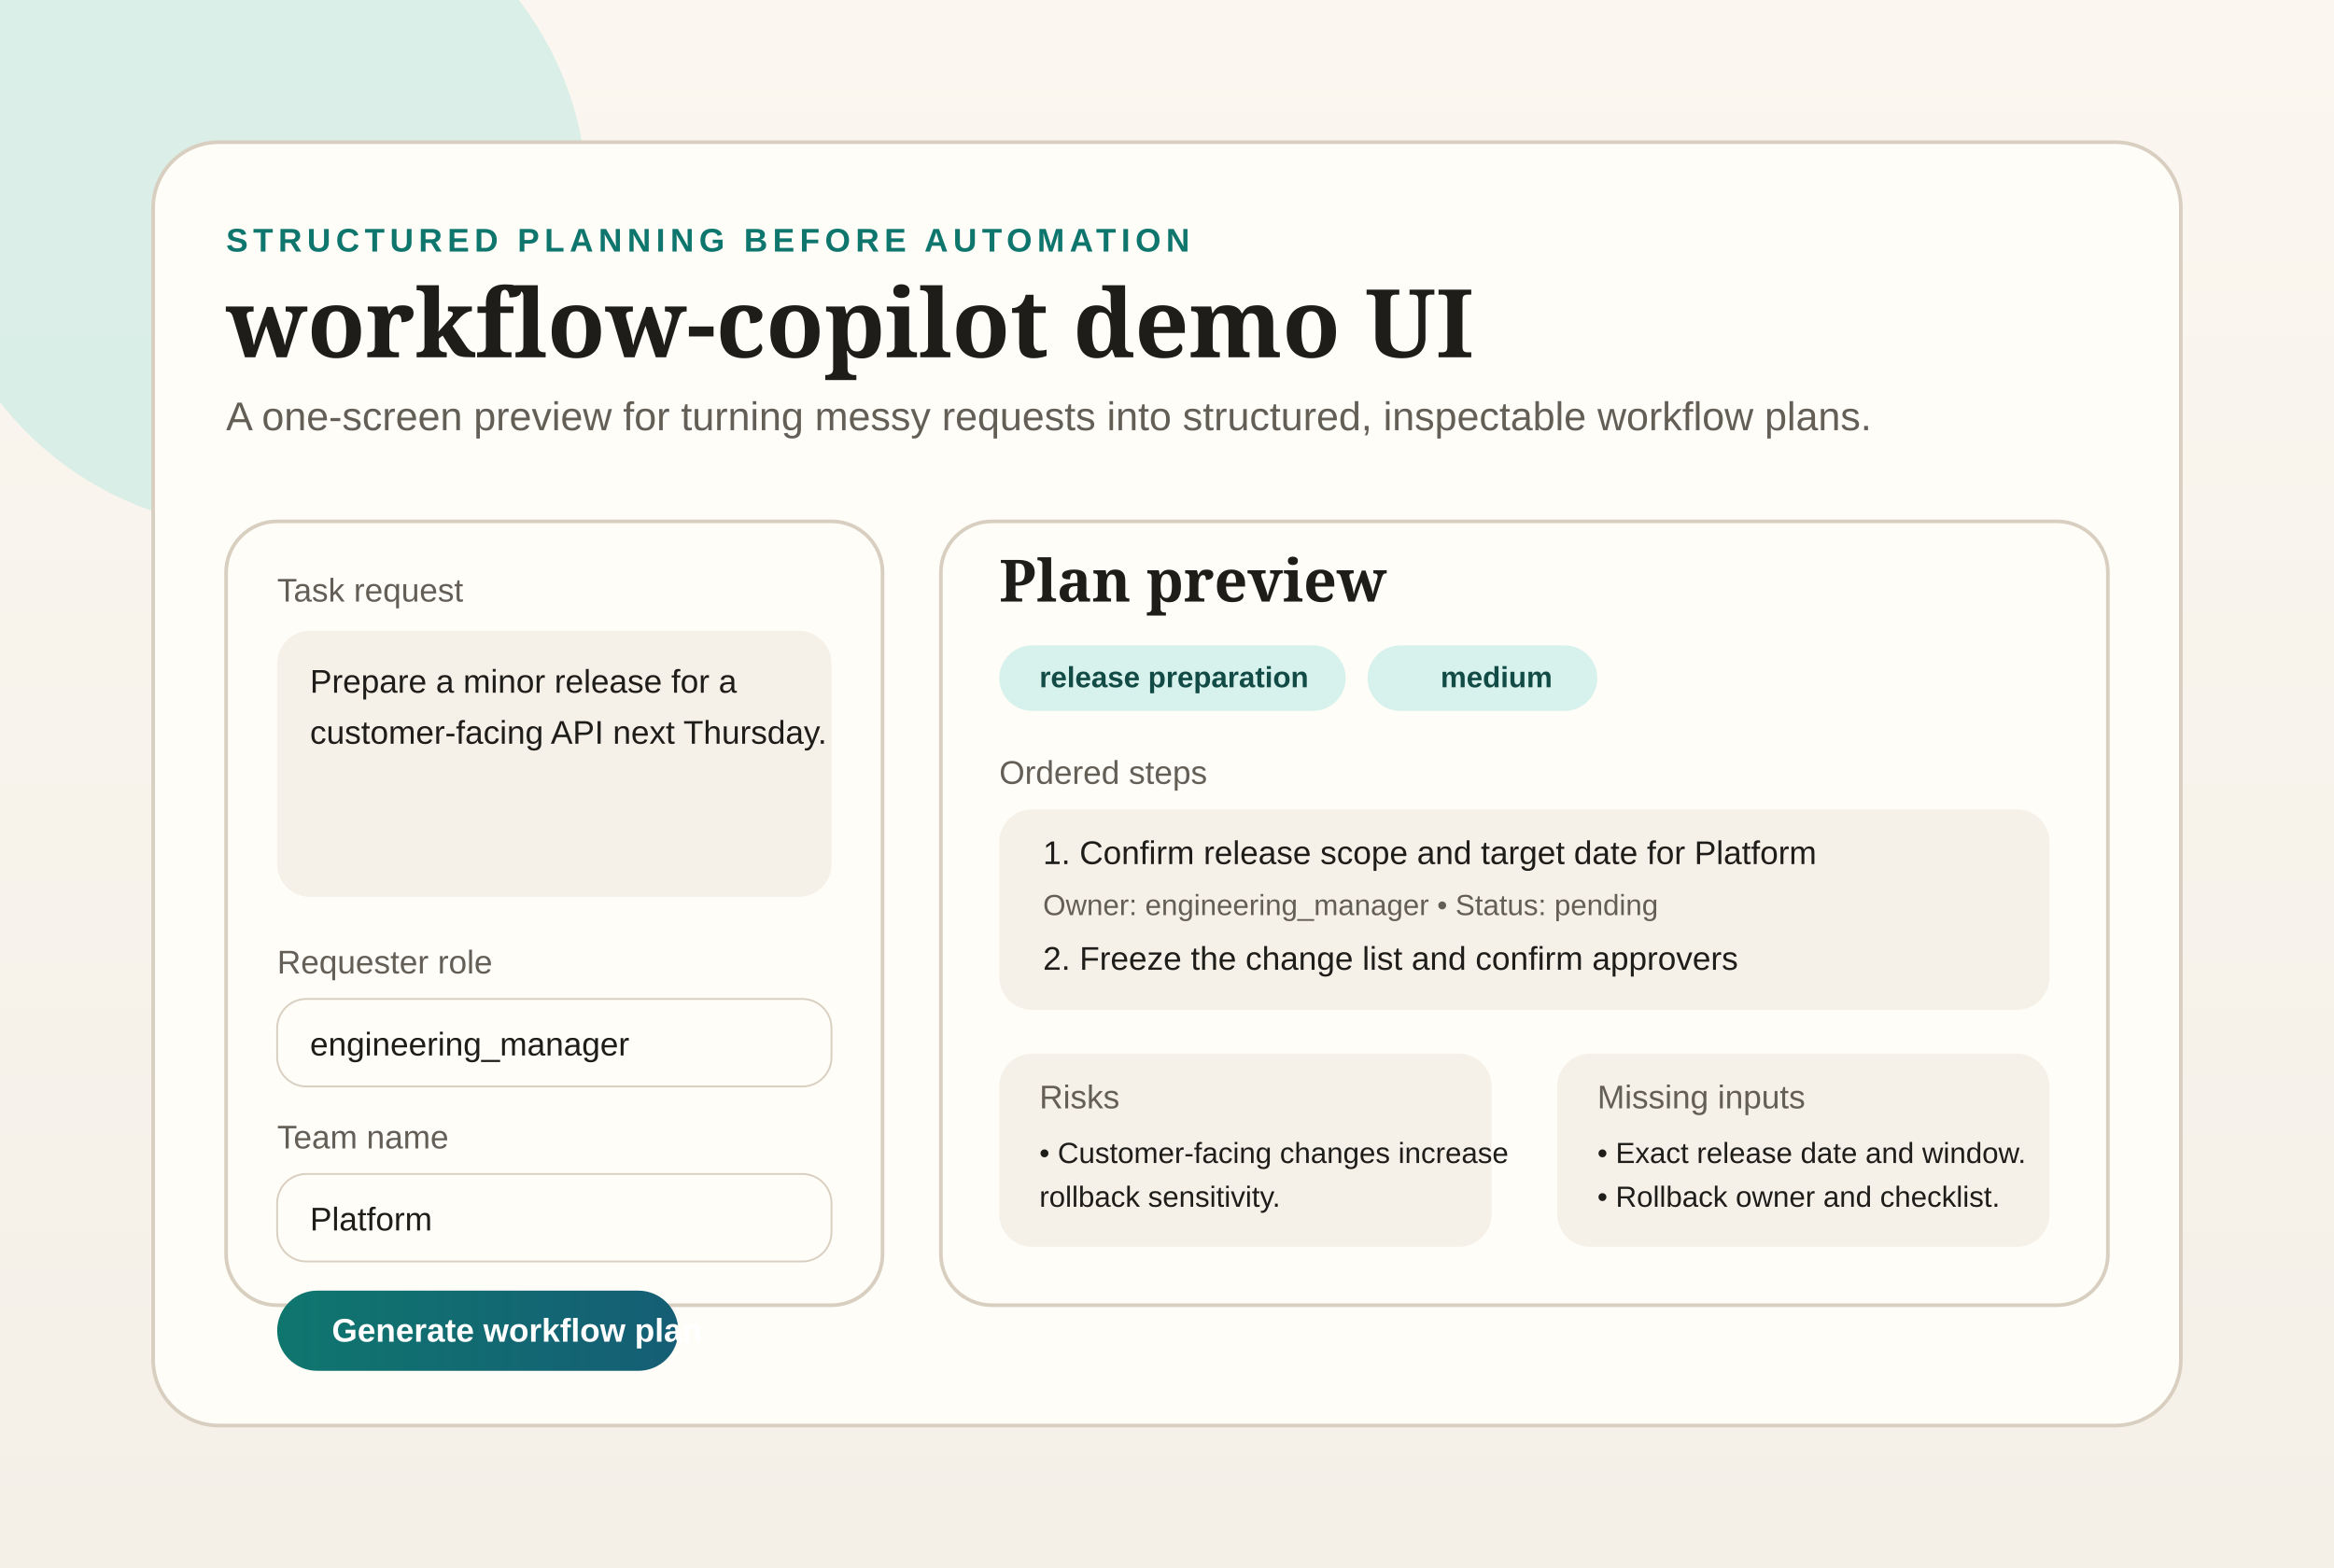
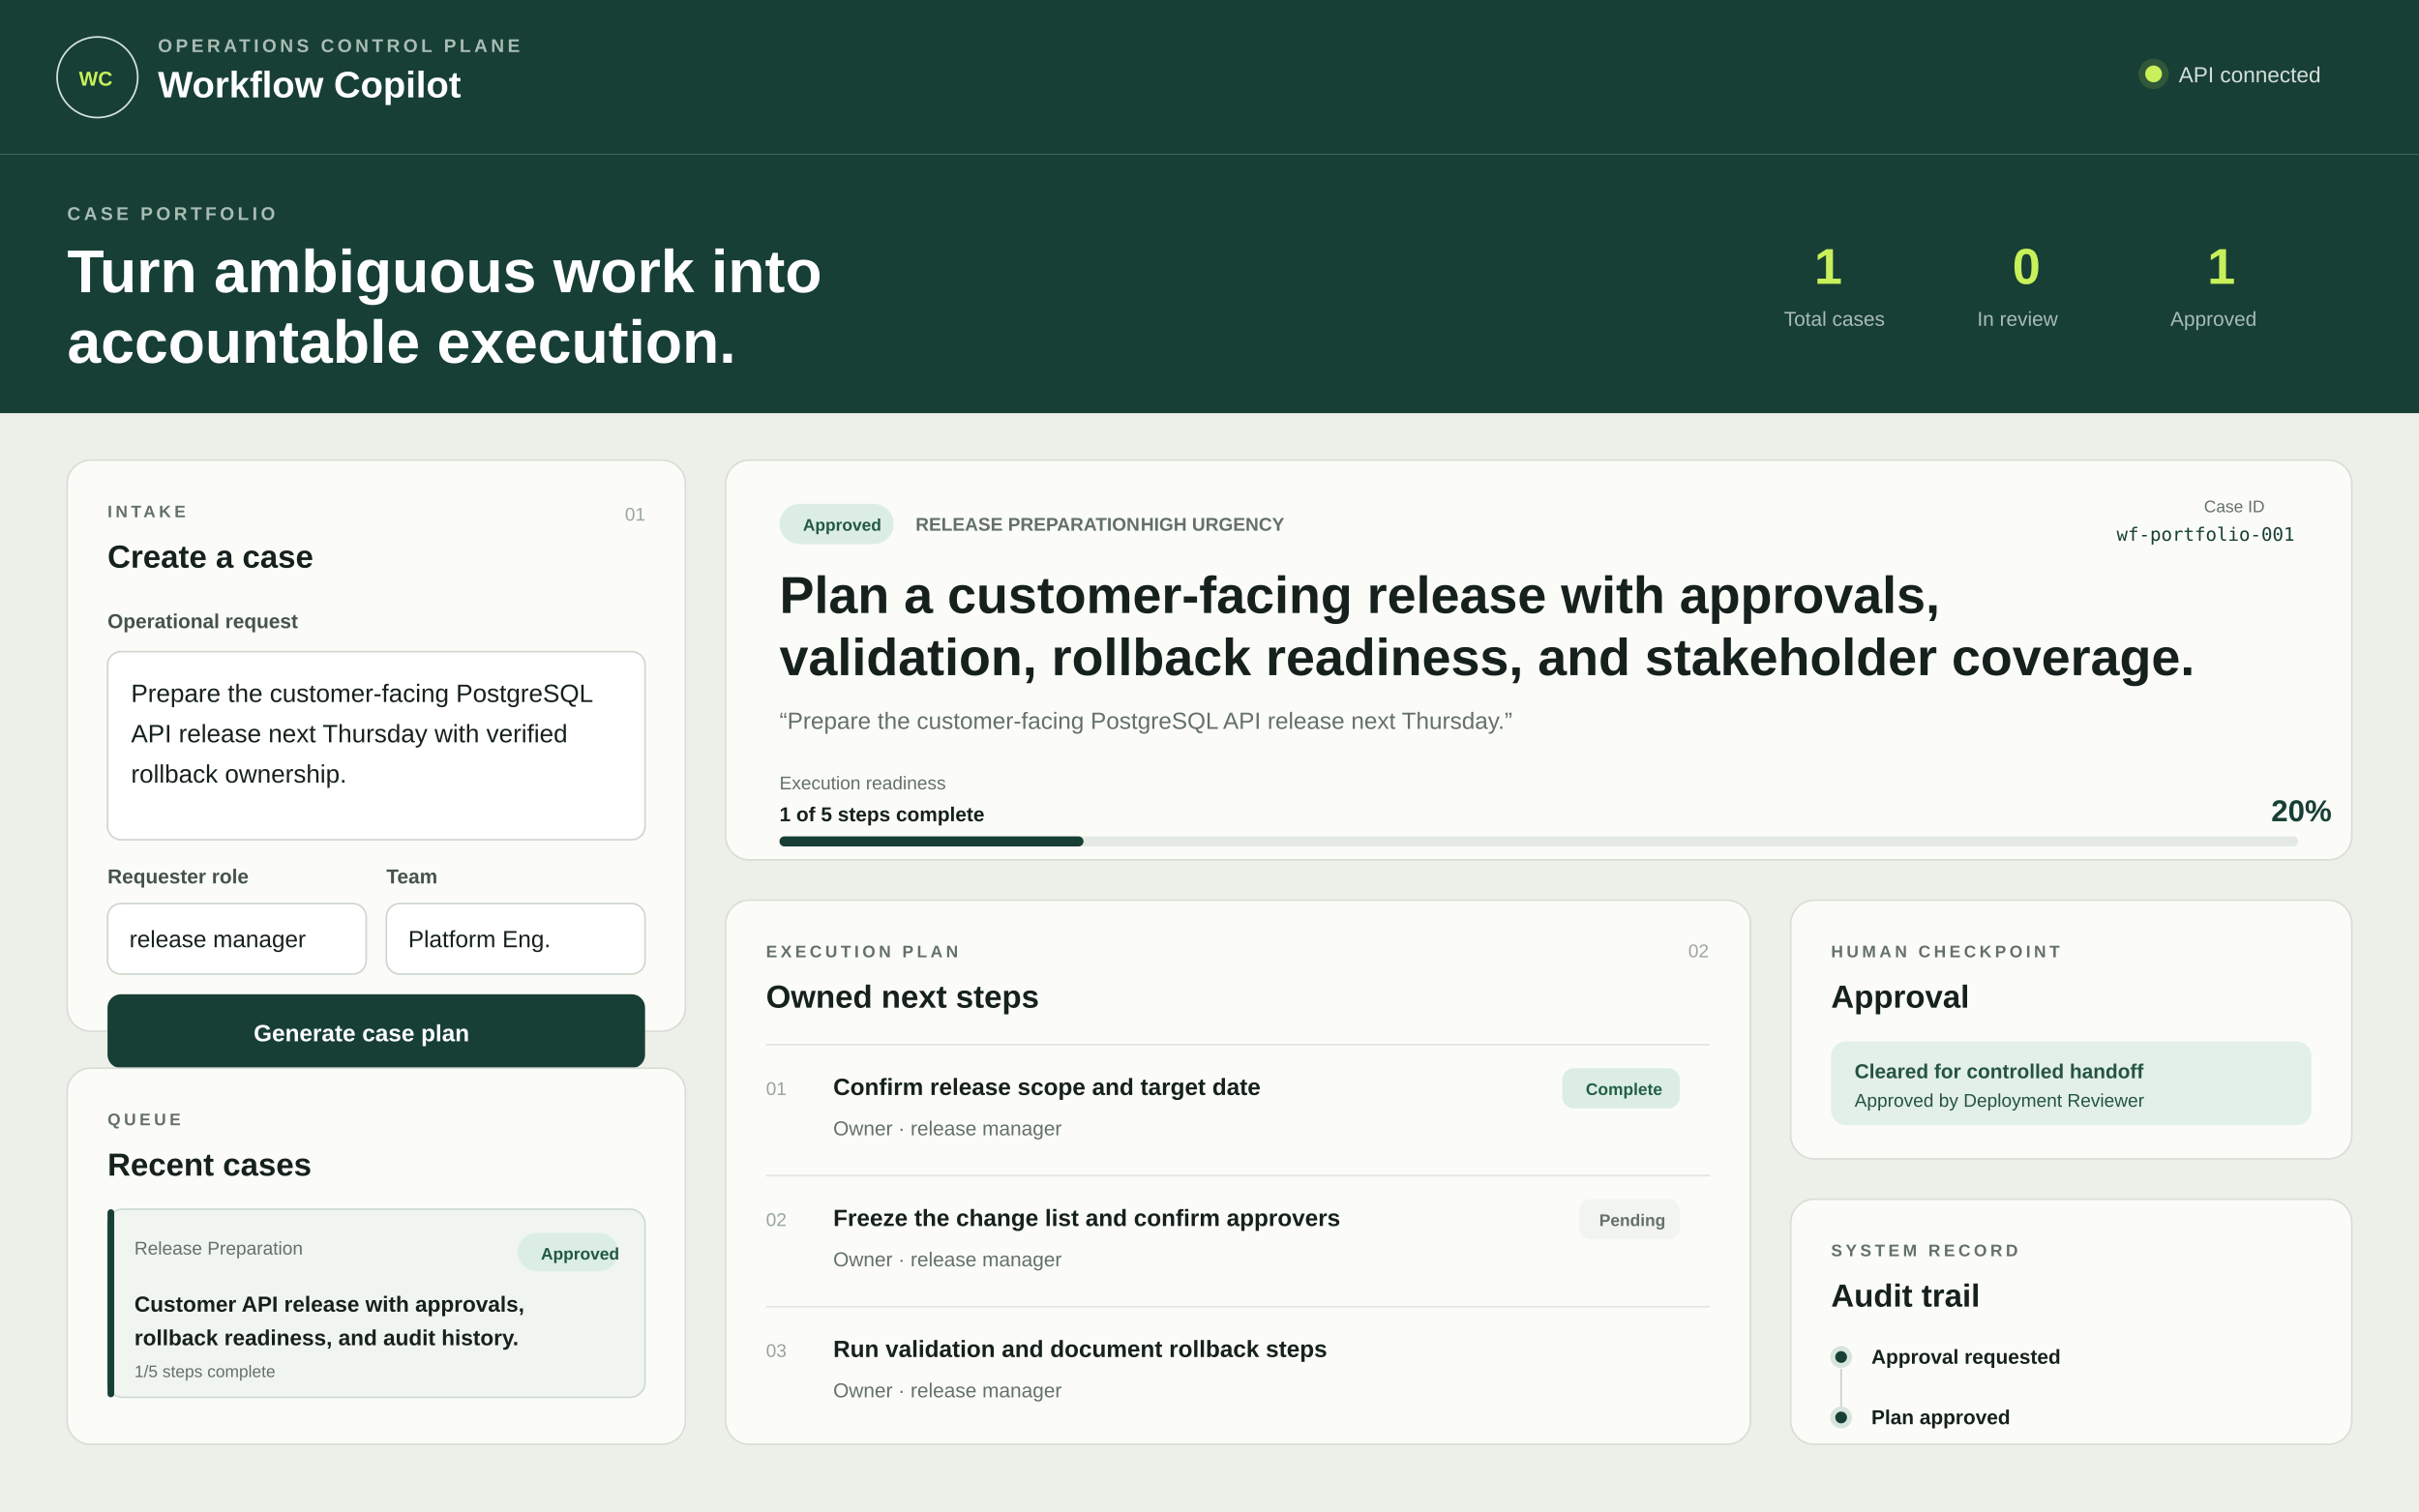
- <svg xmlns="http://www.w3.org/2000/svg" width="1280" height="860" viewBox="0 0 1280 860" fill="none">
-   <rect width="1280" height="860" fill="#F4EFE7" />
-   <rect x="0" y="0" width="1280" height="860" fill="url(#bg)" />
-   <circle cx="142" cy="110" r="180" fill="#CDEBE6" fill-opacity="0.7" />
-   <rect x="84" y="78" width="1112" height="704" rx="36" fill="#FFFDF8" stroke="#D8CFC0" stroke-width="2" />
-   <text x="124" y="138" fill="#0F766E" font-family="Arial, sans-serif" font-size="18" font-weight="700" letter-spacing="2.8">STRUCTURED PLANNING BEFORE AUTOMATION</text>
-   <text x="124" y="196" fill="#1E1D1A" font-family="Georgia, serif" font-size="52" font-weight="700">workflow-copilot demo UI</text>
-   <text x="124" y="236" fill="#645F56" font-family="Arial, sans-serif" font-size="22">A one-screen preview for turning messy requests into structured, inspectable workflow plans.</text>
-   <rect x="124" y="286" width="360" height="430" rx="28" fill="#FFFDF8" stroke="#D8CFC0" stroke-width="2" />
-   <text x="152" y="330" fill="#645F56" font-family="Arial, sans-serif" font-size="18">Task request</text>
-   <rect x="152" y="346" width="304" height="146" rx="18" fill="#F6F1E8" />
-   <text x="170" y="380" fill="#1E1D1A" font-family="Arial, sans-serif" font-size="18">Prepare a minor release for a</text>
-   <text x="170" y="408" fill="#1E1D1A" font-family="Arial, sans-serif" font-size="18">customer-facing API next Thursday.</text>
-   <text x="152" y="534" fill="#645F56" font-family="Arial, sans-serif" font-size="18">Requester role</text>
-   <rect x="152" y="548" width="304" height="48" rx="16" fill="#FFFDF8" stroke="#D8CFC0" />
-   <text x="170" y="579" fill="#1E1D1A" font-family="Arial, sans-serif" font-size="18">engineering_manager</text>
-   <text x="152" y="630" fill="#645F56" font-family="Arial, sans-serif" font-size="18">Team name</text>
-   <rect x="152" y="644" width="304" height="48" rx="16" fill="#FFFDF8" stroke="#D8CFC0" />
-   <text x="170" y="675" fill="#1E1D1A" font-family="Arial, sans-serif" font-size="18">Platform</text>
-   <rect x="152" y="708" width="220" height="44" rx="22" fill="url(#button)" />
-   <text x="182" y="736" fill="white" font-family="Arial, sans-serif" font-size="18" font-weight="700">Generate workflow plan</text>
-   <rect x="516" y="286" width="640" height="430" rx="28" fill="#FFFDF8" stroke="#D8CFC0" stroke-width="2" />
-   <text x="548" y="330" fill="#1E1D1A" font-family="Georgia, serif" font-size="32" font-weight="700">Plan preview</text>
-   <rect x="548" y="354" width="190" height="36" rx="18" fill="#D7F1EC" />
-   <text x="570" y="377" fill="#124B45" font-family="Arial, sans-serif" font-size="16" font-weight="700">release preparation</text>
-   <rect x="750" y="354" width="126" height="36" rx="18" fill="#D7F1EC" />
-   <text x="790" y="377" fill="#124B45" font-family="Arial, sans-serif" font-size="16" font-weight="700">medium</text>
-   <text x="548" y="430" fill="#645F56" font-family="Arial, sans-serif" font-size="18">Ordered steps</text>
-   <rect x="548" y="444" width="576" height="110" rx="18" fill="#F6F1E8" />
-   <text x="572" y="474" fill="#1E1D1A" font-family="Arial, sans-serif" font-size="18">1. Confirm release scope and target date for Platform</text>
-   <text x="572" y="502" fill="#645F56" font-family="Arial, sans-serif" font-size="16">Owner: engineering_manager  •  Status: pending</text>
-   <text x="572" y="532" fill="#1E1D1A" font-family="Arial, sans-serif" font-size="18">2. Freeze the change list and confirm approvers</text>
-   <rect x="548" y="578" width="270" height="106" rx="18" fill="#F6F1E8" />
-   <text x="570" y="608" fill="#645F56" font-family="Arial, sans-serif" font-size="18">Risks</text>
-   <text x="570" y="638" fill="#1E1D1A" font-family="Arial, sans-serif" font-size="16">• Customer-facing changes increase</text>
-   <text x="570" y="662" fill="#1E1D1A" font-family="Arial, sans-serif" font-size="16">  rollback sensitivity.</text>
-   <rect x="854" y="578" width="270" height="106" rx="18" fill="#F6F1E8" />
-   <text x="876" y="608" fill="#645F56" font-family="Arial, sans-serif" font-size="18">Missing inputs</text>
-   <text x="876" y="638" fill="#1E1D1A" font-family="Arial, sans-serif" font-size="16">• Exact release date and window.</text>
-   <text x="876" y="662" fill="#1E1D1A" font-family="Arial, sans-serif" font-size="16">• Rollback owner and checklist.</text>
-   <defs>
-     <linearGradient id="bg" x1="640" y1="0" x2="640" y2="860" gradientUnits="userSpaceOnUse">
-       <stop stop-color="#FBF7F0" />
-       <stop offset="1" stop-color="#F4EFE7" />
-     </linearGradient>
-     <linearGradient id="button" x1="152" y1="730" x2="372" y2="730" gradientUnits="userSpaceOnUse">
-       <stop stop-color="#0F766E" />
-       <stop offset="1" stop-color="#155E75" />
-     </linearGradient>
-   </defs>
+ <svg xmlns="http://www.w3.org/2000/svg" width="1440" height="900" viewBox="0 0 1440 900" fill="none" role="img" aria-labelledby="title description">
+   <rect width="1440" height="900" fill="#EDF0E9" />
+   <rect width="1440" height="92" fill="#173F35" />
+   <circle cx="58" cy="46" r="24" stroke="#D5E3DD" />
+   <text x="47" y="51" fill="#C8F05A" font-family="Arial, sans-serif" font-size="12" font-weight="700">WC</text>
+   <text x="94" y="31" fill="#A9BCB4" font-family="Arial, sans-serif" font-size="11" font-weight="700" letter-spacing="2">OPERATIONS CONTROL PLANE</text>
+   <text x="94" y="58" fill="white" font-family="Arial, sans-serif" font-size="22" font-weight="700">Workflow Copilot</text>
+   <circle cx="1282" cy="44" r="5" fill="#C8F05A" />
+   <circle cx="1282" cy="44" r="9" fill="#C8F05A" fill-opacity="0.14" />
+   <text x="1297" y="49" fill="#D4DED9" font-family="Arial, sans-serif" font-size="13">API connected</text>
+   <rect y="92" width="1440" height="154" fill="#173F35" />
+   <text x="40" y="131" fill="#A9BCB4" font-family="Arial, sans-serif" font-size="11" font-weight="700" letter-spacing="2">CASE PORTFOLIO</text>
+   <text x="40" y="174" fill="white" font-family="Arial, sans-serif" font-size="36" font-weight="700">Turn ambiguous work into</text>
+   <text x="40" y="216" fill="white" font-family="Arial, sans-serif" font-size="36" font-weight="700">accountable execution.</text>
+   <text x="1080" y="169" fill="#C8F05A" font-family="Arial, sans-serif" font-size="30" font-weight="700">1</text>
+   <text x="1062" y="194" fill="#A9BCB4" font-family="Arial, sans-serif" font-size="12">Total cases</text>
+   <text x="1198" y="169" fill="#C8F05A" font-family="Arial, sans-serif" font-size="30" font-weight="700">0</text>
+   <text x="1177" y="194" fill="#A9BCB4" font-family="Arial, sans-serif" font-size="12">In review</text>
+   <text x="1314" y="169" fill="#C8F05A" font-family="Arial, sans-serif" font-size="30" font-weight="700">1</text>
+   <text x="1292" y="194" fill="#A9BCB4" font-family="Arial, sans-serif" font-size="12">Approved</text>
+   <rect x="40" y="274" width="368" height="340" rx="14" fill="#FBFCF8" stroke="#D8DED7" />
+   <text x="64" y="308" fill="#64706A" font-family="Arial, sans-serif" font-size="10" font-weight="700" letter-spacing="2">INTAKE</text>
+   <text x="64" y="338" fill="#16211D" font-family="Arial, sans-serif" font-size="19" font-weight="700">Create a case</text>
+   <text x="372" y="310" fill="#9CA69F" font-family="Arial, sans-serif" font-size="11">01</text>
+   <text x="64" y="374" fill="#46524C" font-family="Arial, sans-serif" font-size="12" font-weight="700">Operational request</text>
+   <rect x="64" y="388" width="320" height="112" rx="8" fill="white" stroke="#CFD6CF" />
+   <text x="78" y="418" fill="#16211D" font-family="Arial, sans-serif" font-size="15">Prepare the customer-facing PostgreSQL</text>
+   <text x="78" y="442" fill="#16211D" font-family="Arial, sans-serif" font-size="15">API release next Thursday with verified</text>
+   <text x="78" y="466" fill="#16211D" font-family="Arial, sans-serif" font-size="15">rollback ownership.</text>
+   <text x="64" y="526" fill="#46524C" font-family="Arial, sans-serif" font-size="12" font-weight="700">Requester role</text>
+   <text x="230" y="526" fill="#46524C" font-family="Arial, sans-serif" font-size="12" font-weight="700">Team</text>
+   <rect x="64" y="538" width="154" height="42" rx="8" fill="white" stroke="#CFD6CF" />
+   <rect x="230" y="538" width="154" height="42" rx="8" fill="white" stroke="#CFD6CF" />
+   <text x="77" y="564" fill="#16211D" font-family="Arial, sans-serif" font-size="14">release manager</text>
+   <text x="243" y="564" fill="#16211D" font-family="Arial, sans-serif" font-size="14">Platform Eng.</text>
+   <rect x="64" y="592" width="320" height="44" rx="8" fill="#173F35" />
+   <text x="151" y="620" fill="white" font-family="Arial, sans-serif" font-size="14" font-weight="700">Generate case plan</text>
+   <rect x="40" y="636" width="368" height="224" rx="14" fill="#FBFCF8" stroke="#D8DED7" />
+   <text x="64" y="670" fill="#64706A" font-family="Arial, sans-serif" font-size="10" font-weight="700" letter-spacing="2">QUEUE</text>
+   <text x="64" y="700" fill="#16211D" font-family="Arial, sans-serif" font-size="19" font-weight="700">Recent cases</text>
+   <rect x="64" y="720" width="320" height="112" rx="9" fill="#F1F5F0" stroke="#CFDBD2" />
+   <rect x="64" y="720" width="4" height="112" rx="2" fill="#173F35" />
+   <text x="80" y="747" fill="#64706A" font-family="Arial, sans-serif" font-size="11">Release Preparation</text>
+   <rect x="308" y="734" width="60" height="23" rx="12" fill="#DCEEE4" />
+   <text x="322" y="750" fill="#225844" font-family="Arial, sans-serif" font-size="10" font-weight="700">Approved</text>
+   <text x="80" y="781" fill="#16211D" font-family="Arial, sans-serif" font-size="13" font-weight="700">Customer API release with approvals,</text>
+   <text x="80" y="801" fill="#16211D" font-family="Arial, sans-serif" font-size="13" font-weight="700">rollback readiness, and audit history.</text>
+   <text x="80" y="820" fill="#64706A" font-family="Arial, sans-serif" font-size="10">1/5 steps complete</text>
+   <rect x="432" y="274" width="968" height="238" rx="14" fill="#FBFCF8" stroke="#D8DED7" />
+   <rect x="464" y="300" width="68" height="24" rx="12" fill="#DCEEE4" />
+   <text x="478" y="316" fill="#225844" font-family="Arial, sans-serif" font-size="10" font-weight="700">Approved</text>
+   <text x="545" y="316" fill="#64706A" font-family="Arial, sans-serif" font-size="11" font-weight="700">RELEASE PREPARATION</text>
+   <text x="679" y="316" fill="#64706A" font-family="Arial, sans-serif" font-size="11" font-weight="700">HIGH URGENCY</text>
+   <text x="464" y="365" fill="#16211D" font-family="Arial, sans-serif" font-size="31" font-weight="700">Plan a customer-facing release with approvals,</text>
+   <text x="464" y="402" fill="#16211D" font-family="Arial, sans-serif" font-size="31" font-weight="700">validation, rollback readiness, and stakeholder coverage.</text>
+   <text x="464" y="434" fill="#64706A" font-family="Arial, sans-serif" font-size="14">“Prepare the customer-facing PostgreSQL API release next Thursday.”</text>
+   <text x="1312" y="305" fill="#64706A" font-family="Arial, sans-serif" font-size="10">Case ID</text>
+   <text x="1260" y="322" fill="#173F35" font-family="monospace" font-size="11">wf-portfolio-001</text>
+   <text x="464" y="470" fill="#64706A" font-family="Arial, sans-serif" font-size="11">Execution readiness</text>
+   <text x="464" y="489" fill="#16211D" font-family="Arial, sans-serif" font-size="12" font-weight="700">1 of 5 steps complete</text>
+   <text x="1352" y="489" fill="#173F35" font-family="Arial, sans-serif" font-size="18" font-weight="700">20%</text>
+   <rect x="464" y="498" width="904" height="6" rx="3" fill="#E4E9E3" />
+   <rect x="464" y="498" width="181" height="6" rx="3" fill="#173F35" />
+   <rect x="432" y="536" width="610" height="324" rx="14" fill="#FBFCF8" stroke="#D8DED7" />
+   <text x="456" y="570" fill="#64706A" font-family="Arial, sans-serif" font-size="10" font-weight="700" letter-spacing="2">EXECUTION PLAN</text>
+   <text x="456" y="600" fill="#16211D" font-family="Arial, sans-serif" font-size="19" font-weight="700">Owned next steps</text>
+   <text x="1005" y="570" fill="#9CA69F" font-family="Arial, sans-serif" font-size="11">02</text>
+   <line x1="456" y1="622" x2="1018" y2="622" stroke="#E0E5DF" />
+   <text x="456" y="652" fill="#98A39D" font-family="Arial, sans-serif" font-size="11">01</text>
+   <text x="496" y="652" fill="#16211D" font-family="Arial, sans-serif" font-size="14" font-weight="700">Confirm release scope and target date</text>
+   <text x="496" y="676" fill="#64706A" font-family="Arial, sans-serif" font-size="12">Owner · release manager</text>
+   <rect x="930" y="636" width="70" height="24" rx="7" fill="#DCEEE4" />
+   <text x="944" y="652" fill="#235F46" font-family="Arial, sans-serif" font-size="10" font-weight="700">Complete</text>
+   <line x1="456" y1="700" x2="1018" y2="700" stroke="#E0E5DF" />
+   <text x="456" y="730" fill="#98A39D" font-family="Arial, sans-serif" font-size="11">02</text>
+   <text x="496" y="730" fill="#16211D" font-family="Arial, sans-serif" font-size="14" font-weight="700">Freeze the change list and confirm approvers</text>
+   <text x="496" y="754" fill="#64706A" font-family="Arial, sans-serif" font-size="12">Owner · release manager</text>
+   <rect x="940" y="714" width="60" height="24" rx="7" fill="#F2F4EF" />
+   <text x="952" y="730" fill="#64706A" font-family="Arial, sans-serif" font-size="10" font-weight="700">Pending</text>
+   <line x1="456" y1="778" x2="1018" y2="778" stroke="#E0E5DF" />
+   <text x="456" y="808" fill="#98A39D" font-family="Arial, sans-serif" font-size="11">03</text>
+   <text x="496" y="808" fill="#16211D" font-family="Arial, sans-serif" font-size="14" font-weight="700">Run validation and document rollback steps</text>
+   <text x="496" y="832" fill="#64706A" font-family="Arial, sans-serif" font-size="12">Owner · release manager</text>
+   <rect x="1066" y="536" width="334" height="154" rx="14" fill="#FBFCF8" stroke="#D8DED7" />
+   <text x="1090" y="570" fill="#64706A" font-family="Arial, sans-serif" font-size="10" font-weight="700" letter-spacing="2">HUMAN CHECKPOINT</text>
+   <text x="1090" y="600" fill="#16211D" font-family="Arial, sans-serif" font-size="19" font-weight="700">Approval</text>
+   <rect x="1090" y="620" width="286" height="50" rx="9" fill="#E2F0E8" />
+   <text x="1104" y="642" fill="#245440" font-family="Arial, sans-serif" font-size="12" font-weight="700">Cleared for controlled handoff</text>
+   <text x="1104" y="659" fill="#245440" font-family="Arial, sans-serif" font-size="11">Approved by Deployment Reviewer</text>
+   <rect x="1066" y="714" width="334" height="146" rx="14" fill="#FBFCF8" stroke="#D8DED7" />
+   <text x="1090" y="748" fill="#64706A" font-family="Arial, sans-serif" font-size="10" font-weight="700" letter-spacing="2">SYSTEM RECORD</text>
+   <text x="1090" y="778" fill="#16211D" font-family="Arial, sans-serif" font-size="19" font-weight="700">Audit trail</text>
+   <circle cx="1096" cy="808" r="5" fill="#173F35" stroke="#D7E5DC" stroke-width="3" />
+   <text x="1114" y="812" fill="#16211D" font-family="Arial, sans-serif" font-size="12" font-weight="700">Approval requested</text>
+   <line x1="1096" y1="815" x2="1096" y2="840" stroke="#CAD2CB" />
+   <circle cx="1096" cy="844" r="5" fill="#173F35" stroke="#D7E5DC" stroke-width="3" />
+   <text x="1114" y="848" fill="#16211D" font-family="Arial, sans-serif" font-size="12" font-weight="700">Plan approved</text>
</svg>
